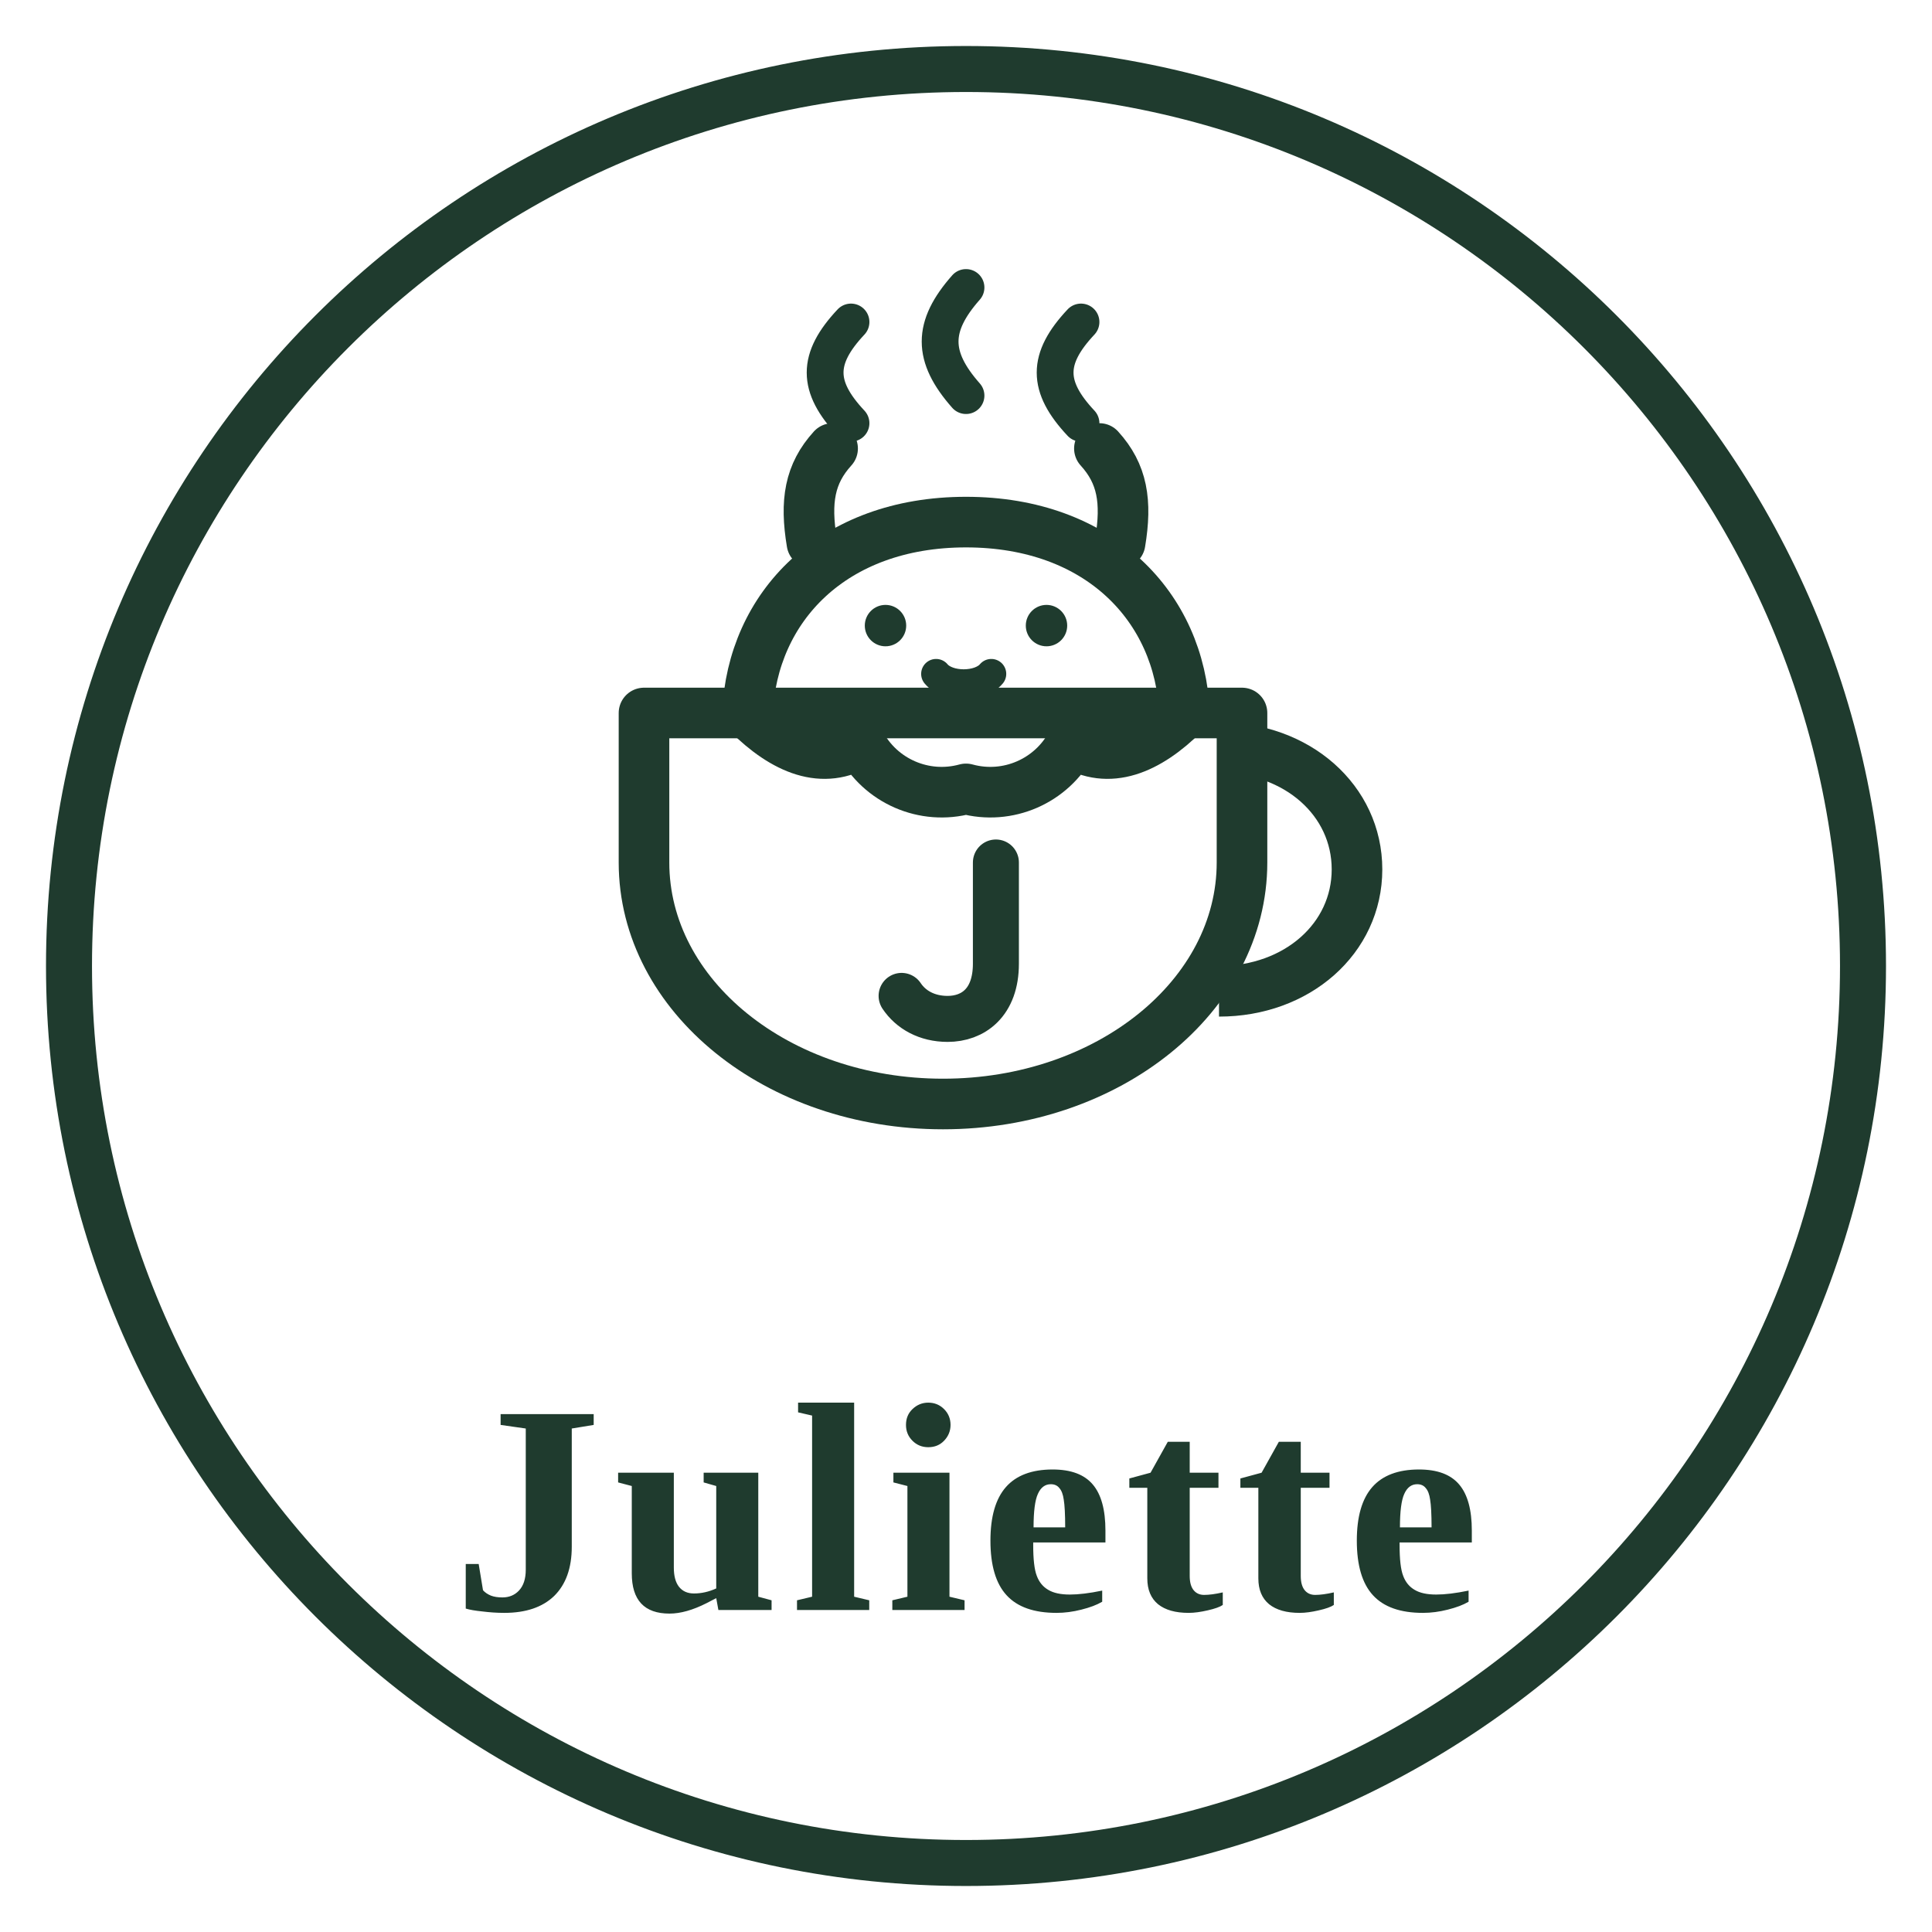
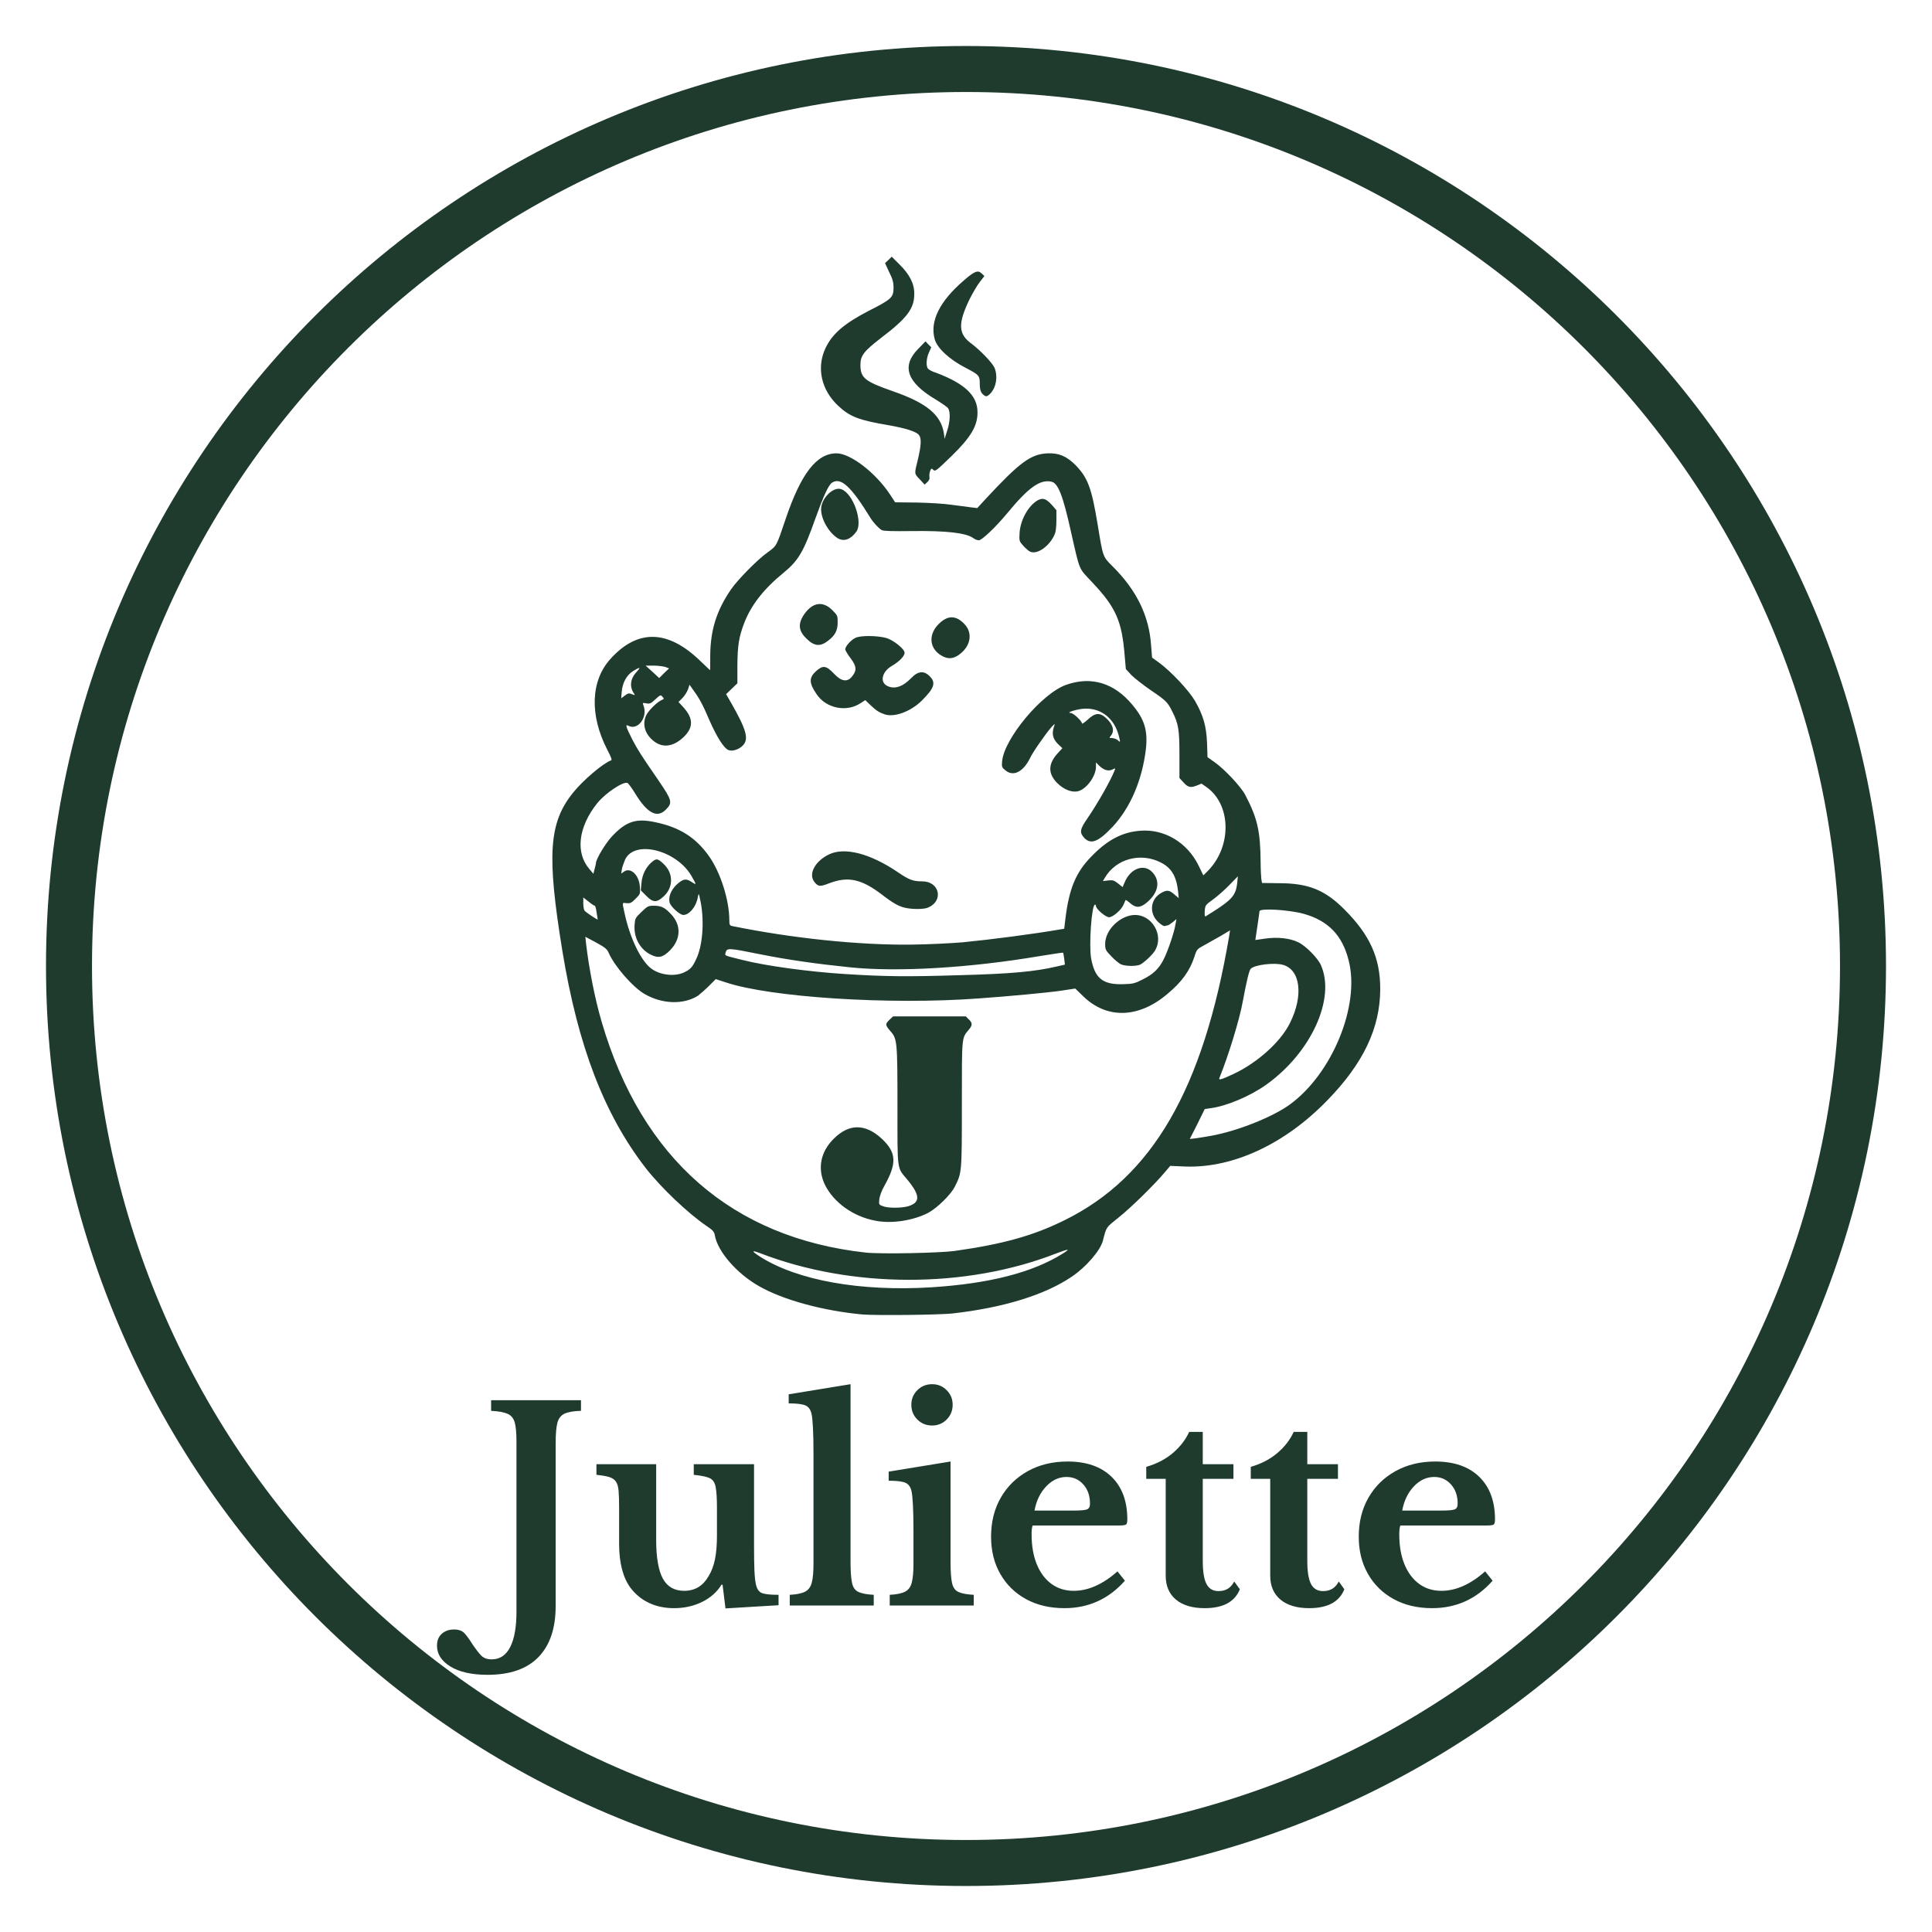
<svg xmlns="http://www.w3.org/2000/svg" viewBox="0 0 84 84" width="84" height="84">
  <circle cx="42" cy="42" r="39" fill="none" stroke="#1F3B2E" stroke-width="2" />
-   <g transform="translate(18 8)">
-     <path d="M19 6c-1.5 1.6-1.5 2.8 0 4.4M24 4.5c-1.5 1.7-1.5 3 0 4.7M29 6c-1.5 1.6-1.5 2.8 0 4.4" fill="none" stroke="#1F3B2E" stroke-width="1.6" stroke-linecap="round" />
-     <path d="M35 24.5c3.4 0 6 2.3 6 5.3s-2.6 5.3-6 5.3" fill="none" stroke="#1F3B2E" stroke-width="2.2" />
-     <path d="M10 23h26v6.5c0 5.8-5.8 10.5-13 10.5S10 35.3 10 29.5V23z" fill="none" stroke="#1F3B2E" stroke-width="2.2" stroke-linejoin="round" />
-     <path d="M14.5 23c.2-4.6 3.7-8.3 9.5-8.3s9.3 3.7 9.5 8.3c-1.6 1.6-3.3 2.3-4.9 1.3a4 4 0 0 1-4.6 2 4 4 0 0 1-4.6-2c-1.6 1-3.3.3-4.9-1.3z" fill="none" stroke="#1F3B2E" stroke-width="2.2" stroke-linejoin="round" />
-     <path d="M17.3 15.6c-.3-1.8-.1-3 .9-4.1M30.7 15.6c.3-1.8.1-3-.9-4.1" fill="none" stroke="#1F3B2E" stroke-width="2.2" stroke-linecap="round" />
-     <circle cx="20.5" cy="19.2" r="0.9" fill="#1F3B2E" />
-     <circle cx="27.5" cy="19.2" r="0.9" fill="#1F3B2E" />
-     <path d="M22.7 21.3c.5.6 1.9.6 2.4 0" fill="none" stroke="#1F3B2E" stroke-width="1.3" stroke-linecap="round" />
-     <path d="M25.3 29.5v4.4c0 1.7-1 2.4-2.1 2.4-.9 0-1.6-.4-2-1" fill="none" stroke="#1F3B2E" stroke-width="2" stroke-linecap="round" stroke-linejoin="round" />
-   </g>
-   <text x="42" y="70" text-anchor="middle" fill="#1F3B2E" font-family="'Libre Baskerville', Georgia, 'Times New Roman', serif" font-size="13" font-weight="700" letter-spacing="0.5">Juliette</text>
+   <path d="M37.49 57.15C35.78 56.99 34.05 56.52 33.00 55.92C32.03 55.37 31.20 54.41 31.08 53.71C31.05 53.55 31.00 53.49 30.73 53.31C29.92 52.76 28.74 51.64 28.07 50.78C26.27 48.45 25.13 45.49 24.45 41.34C23.77 37.17 23.86 35.77 24.92 34.46C25.35 33.92 26.24 33.17 26.57 33.06C26.62 33.05 26.57 32.91 26.40 32.59C25.63 31.09 25.68 29.60 26.54 28.65C27.72 27.34 29.04 27.37 30.45 28.74C30.68 28.96 30.87 29.14 30.87 29.14C30.88 29.14 30.88 28.85 30.88 28.49C30.89 27.40 31.15 26.55 31.78 25.63C32.05 25.23 32.93 24.33 33.37 24.02C33.78 23.72 33.75 23.77 34.16 22.56C34.83 20.58 35.51 19.71 36.37 19.71C36.97 19.71 38.06 20.54 38.69 21.49L38.92 21.84L39.87 21.85C40.39 21.86 41.08 21.90 41.39 21.95C41.71 21.99 42.09 22.04 42.23 22.06L42.49 22.09L42.83 21.72C44.34 20.09 44.81 19.75 45.54 19.71C46.04 19.69 46.37 19.83 46.77 20.23C47.30 20.78 47.46 21.22 47.72 22.78C47.96 24.24 47.94 24.19 48.37 24.62C49.43 25.67 49.97 26.80 50.05 28.09L50.09 28.59L50.42 28.83C50.94 29.22 51.69 30.02 51.96 30.48C52.31 31.09 52.45 31.56 52.48 32.30L52.50 32.92L52.81 33.14C53.25 33.45 53.95 34.20 54.14 34.56C54.67 35.57 54.80 36.13 54.81 37.51C54.81 37.80 54.83 38.12 54.84 38.22L54.87 38.39L55.61 38.40C56.88 38.40 57.61 38.69 58.46 39.55C59.56 40.65 60.01 41.65 60.01 42.99C60.01 44.69 59.28 46.23 57.71 47.84C55.88 49.73 53.64 50.78 51.57 50.72L50.88 50.69L50.66 50.95C50.20 51.50 49.16 52.52 48.64 52.93C48.07 53.39 48.11 53.33 47.95 53.95C47.84 54.37 47.22 55.09 46.61 55.50C45.44 56.30 43.62 56.86 41.39 57.11C40.77 57.17 38.11 57.20 37.49 57.15ZM40.49 55.97C43.01 55.81 44.90 55.33 46.23 54.49C46.56 54.28 46.47 54.29 45.89 54.51C41.98 56.03 37.02 56.02 33.06 54.49C32.66 54.34 32.66 54.39 33.05 54.64C34.67 55.67 37.40 56.16 40.49 55.97ZM41.50 54.39C43.62 54.09 44.91 53.73 46.27 53.06C50.10 51.18 52.31 47.36 53.44 40.71L53.48 40.45L53.08 40.69C52.85 40.82 52.53 41.00 52.35 41.10C52.05 41.26 52.03 41.28 51.93 41.60C51.73 42.21 51.38 42.70 50.75 43.22C49.50 44.28 48.12 44.31 47.10 43.32L46.75 42.98L46.16 43.07C45.55 43.16 43.83 43.32 42.55 43.41C38.67 43.70 33.48 43.36 31.55 42.71L31.12 42.57L30.82 42.87C30.66 43.03 30.44 43.22 30.35 43.29C29.72 43.69 28.79 43.66 28.03 43.22C27.52 42.93 26.72 42.01 26.47 41.44C26.40 41.27 26.32 41.20 25.92 40.98L25.45 40.73L25.48 41.02C25.61 42.13 25.87 43.45 26.16 44.43C27.90 50.38 31.84 53.82 37.64 54.46C38.27 54.53 40.82 54.48 41.50 54.39ZM38.04 53.07C37.09 52.89 36.25 52.28 35.87 51.52C35.53 50.82 35.67 50.08 36.25 49.51C36.92 48.84 37.63 48.85 38.35 49.52C38.98 50.12 39.00 50.58 38.45 51.56C38.33 51.77 38.25 52.00 38.23 52.14C38.21 52.37 38.21 52.38 38.38 52.44C38.58 52.53 39.17 52.53 39.47 52.45C40.02 52.29 40.02 51.98 39.45 51.29C38.99 50.74 39.02 50.96 39.02 48.15C39.02 45.29 39.01 45.17 38.72 44.84C38.48 44.56 38.48 44.53 38.67 44.34L38.83 44.19L40.41 44.19L41.99 44.19L42.12 44.32C42.28 44.47 42.29 44.57 42.13 44.76C41.81 45.15 41.82 44.98 41.82 48.00C41.82 51.00 41.82 50.99 41.51 51.60C41.34 51.94 40.75 52.52 40.36 52.73C39.71 53.07 38.75 53.22 38.04 53.07ZM52.67 49.38C53.82 49.17 55.34 48.56 56.07 48.03C57.92 46.69 59.14 43.72 58.64 41.77C58.37 40.67 57.75 40.03 56.68 39.73C56.02 39.55 54.76 39.48 54.76 39.62C54.76 39.64 54.72 39.93 54.67 40.26L54.58 40.87L55.00 40.81C55.54 40.73 56.09 40.79 56.45 40.97C56.77 41.12 57.30 41.66 57.43 41.96C58.08 43.42 57.00 45.78 55.04 47.17C54.35 47.66 53.33 48.09 52.65 48.18L52.38 48.22L52.06 48.87L51.73 49.52L52.00 49.49C52.14 49.47 52.45 49.42 52.67 49.38ZM53.64 46.69C54.68 46.20 55.69 45.29 56.09 44.47C56.68 43.28 56.54 42.16 55.78 41.95C55.40 41.84 54.54 41.95 54.38 42.12C54.31 42.19 54.20 42.65 54.03 43.56C53.89 44.34 53.40 45.93 53.02 46.86C52.97 46.98 53.08 46.95 53.64 46.69ZM49.67 42.59C50.14 42.36 50.39 42.12 50.60 41.70C50.78 41.34 51.06 40.52 51.11 40.18L51.15 39.96L50.98 40.10C50.89 40.17 50.80 40.23 50.78 40.23C50.75 40.23 50.70 40.25 50.66 40.26C50.61 40.28 50.50 40.22 50.38 40.11C49.93 39.71 50.01 39.06 50.53 38.80C50.74 38.69 50.85 38.70 51.06 38.89L51.25 39.05L51.22 38.75C51.15 38.10 50.93 37.73 50.47 37.50C49.59 37.05 48.52 37.34 48.04 38.16L47.95 38.31L48.18 38.28C48.38 38.26 48.43 38.27 48.61 38.41L48.81 38.57L48.89 38.38C49.14 37.76 49.73 37.54 50.09 37.91C50.47 38.30 50.37 38.82 49.85 39.25C49.57 39.48 49.38 39.48 49.14 39.27C49.04 39.18 48.95 39.12 48.94 39.13C48.93 39.14 48.90 39.22 48.86 39.31C48.77 39.55 48.39 39.88 48.22 39.88C48.07 39.88 47.65 39.52 47.65 39.39C47.65 39.36 47.63 39.33 47.61 39.33C47.46 39.33 47.34 41.10 47.44 41.67C47.60 42.54 47.95 42.82 48.84 42.79C49.25 42.78 49.34 42.76 49.67 42.59ZM41.70 42.40C44.00 42.34 45.01 42.24 45.95 42.02L46.30 41.94L46.27 41.68C46.25 41.54 46.23 41.42 46.22 41.42C46.22 41.41 45.76 41.48 45.20 41.57C42.19 42.08 39.06 42.27 36.98 42.06C35.52 41.91 34.24 41.73 33.05 41.49C31.66 41.21 31.61 41.21 31.55 41.41C31.51 41.56 31.45 41.53 32.29 41.74C33.32 42.00 35.17 42.25 36.75 42.35C38.49 42.46 39.45 42.47 41.70 42.40ZM29.78 42.26C30.02 42.14 30.11 42.04 30.26 41.72C30.54 41.16 30.63 40.12 30.47 39.25C30.38 38.81 30.38 38.80 30.34 39.01C30.27 39.42 29.97 39.78 29.71 39.78C29.55 39.78 29.15 39.41 29.11 39.23C29.06 38.99 29.17 38.71 29.40 38.48C29.69 38.21 29.82 38.18 30.06 38.34C30.30 38.50 30.29 38.48 30.05 38.06C29.38 36.95 27.59 36.51 27.18 37.37C27.13 37.49 27.06 37.68 27.04 37.78L27.01 37.98L27.14 37.89C27.42 37.70 27.79 38.05 27.82 38.55C27.84 38.87 27.84 38.87 27.63 39.08C27.45 39.26 27.40 39.28 27.25 39.27C27.04 39.24 27.05 39.22 27.15 39.68C27.38 40.78 27.88 41.81 28.34 42.13C28.74 42.41 29.38 42.47 29.78 42.26ZM48.72 41.92C48.63 41.87 48.45 41.72 48.31 41.57C48.07 41.32 48.05 41.28 48.05 41.04C48.05 40.42 48.72 39.78 49.36 39.78C50.09 39.79 50.59 40.64 50.24 41.29C50.15 41.48 49.72 41.88 49.55 41.95C49.34 42.02 48.91 42.01 48.72 41.92ZM28.30 41.51C27.83 41.28 27.55 40.77 27.59 40.22C27.61 39.93 27.62 39.91 27.89 39.65C28.16 39.39 28.19 39.38 28.43 39.38C28.74 39.38 28.90 39.45 29.17 39.74C29.63 40.22 29.61 40.84 29.12 41.33C28.82 41.63 28.62 41.67 28.30 41.51ZM41.85 40.97C43.09 40.85 44.93 40.61 46.09 40.41L46.27 40.38L46.33 39.88C46.49 38.63 46.78 37.93 47.43 37.26C48.13 36.53 48.78 36.18 49.57 36.12C50.62 36.03 51.63 36.63 52.12 37.65L52.32 38.06L52.53 37.85C53.57 36.78 53.53 34.96 52.44 34.21L52.24 34.07L52.02 34.16C51.75 34.26 51.64 34.23 51.44 34.00L51.28 33.83L51.28 32.83C51.28 31.73 51.24 31.47 50.97 30.94C50.77 30.53 50.70 30.46 50.02 30.00C49.70 29.78 49.33 29.49 49.19 29.35L48.95 29.09L48.90 28.52C48.78 27.00 48.52 26.41 47.48 25.31C46.89 24.68 46.96 24.86 46.58 23.19C46.21 21.51 46.00 20.99 45.70 20.94C45.21 20.84 44.71 21.20 43.78 22.33C43.28 22.93 42.69 23.49 42.56 23.49C42.49 23.49 42.38 23.45 42.31 23.39C41.99 23.17 41.16 23.07 39.63 23.09C38.81 23.10 38.41 23.09 38.34 23.05C38.20 22.97 37.97 22.72 37.84 22.51C37.00 21.14 36.55 20.73 36.17 20.99C36.02 21.09 35.79 21.60 35.46 22.52C34.94 23.99 34.72 24.37 34.06 24.91C33.20 25.61 32.66 26.31 32.36 27.08C32.12 27.71 32.07 28.06 32.06 28.93L32.06 29.71L31.81 29.95L31.57 30.18L31.80 30.58C32.46 31.74 32.57 32.14 32.29 32.42C32.12 32.59 31.84 32.68 31.67 32.61C31.48 32.54 31.17 32.05 30.86 31.35C30.55 30.62 30.41 30.37 30.14 30.00L29.98 29.77L29.91 29.98C29.87 30.09 29.76 30.26 29.67 30.35L29.50 30.52L29.72 30.76C30.15 31.24 30.15 31.63 29.73 32.04C29.25 32.50 28.75 32.54 28.34 32.15C28.01 31.84 27.93 31.45 28.10 31.09C28.20 30.89 28.56 30.53 28.76 30.44C28.88 30.39 28.88 30.38 28.80 30.29C28.72 30.20 28.71 30.21 28.50 30.40C28.30 30.59 28.25 30.61 28.10 30.58C27.93 30.55 27.93 30.55 27.98 30.68C28.17 31.19 27.73 31.78 27.31 31.55C27.18 31.48 27.21 31.60 27.50 32.17C27.74 32.62 27.87 32.83 28.65 33.96C29.22 34.80 29.25 34.90 28.95 35.20C28.57 35.59 28.14 35.36 27.61 34.49C27.47 34.26 27.32 34.06 27.28 34.04C27.09 33.97 26.31 34.49 25.96 34.93C25.14 35.96 25.01 37.08 25.63 37.79L25.80 37.99L25.85 37.79C25.88 37.68 25.91 37.56 25.91 37.53C25.91 37.35 26.34 36.64 26.63 36.34C27.24 35.70 27.67 35.57 28.50 35.75C29.55 35.97 30.25 36.41 30.83 37.23C31.33 37.94 31.71 39.14 31.71 40.02C31.71 40.20 31.73 40.24 31.82 40.26C34.41 40.79 37.35 41.10 39.65 41.07C40.40 41.06 41.39 41.01 41.85 40.97ZM25.94 39.68C25.92 39.51 25.88 39.38 25.86 39.38C25.83 39.38 25.71 39.30 25.59 39.20L25.36 39.02L25.36 39.27C25.36 39.40 25.38 39.55 25.42 39.60C25.47 39.66 25.92 39.97 25.99 39.98C25.99 39.98 25.97 39.85 25.94 39.68ZM52.74 39.64C53.56 39.12 53.73 38.92 53.79 38.41L53.82 38.10L53.46 38.47C53.26 38.68 52.94 38.96 52.75 39.10C52.41 39.35 52.40 39.35 52.38 39.61C52.37 39.78 52.38 39.86 52.42 39.84C52.44 39.83 52.59 39.73 52.74 39.64ZM39.36 39.47C39.08 39.41 38.83 39.27 38.35 38.90C37.46 38.22 36.88 38.09 36.06 38.40C35.65 38.56 35.58 38.55 35.42 38.36C35.13 38.02 35.42 37.45 36.04 37.15C36.71 36.82 37.82 37.10 39.02 37.91C39.53 38.26 39.70 38.32 40.10 38.32C40.85 38.32 41.04 39.17 40.35 39.46C40.17 39.54 39.66 39.54 39.36 39.47ZM28.09 38.94L27.86 38.71L27.89 38.39C27.92 38.03 28.08 37.71 28.33 37.49C28.54 37.31 28.60 37.32 28.86 37.57C29.28 37.97 29.28 38.57 28.87 38.96C28.55 39.26 28.39 39.25 28.09 38.94ZM47.15 36.44C46.93 36.20 46.94 36.07 47.28 35.58C47.74 34.91 48.29 33.93 48.46 33.50C48.50 33.39 48.50 33.39 48.36 33.46C48.19 33.54 48.00 33.49 47.79 33.29L47.65 33.15L47.65 33.34C47.65 33.73 47.27 34.27 46.91 34.39C46.63 34.48 46.26 34.34 45.96 34.04C45.56 33.63 45.57 33.22 45.97 32.77L46.19 32.53L45.98 32.33C45.77 32.11 45.72 31.89 45.83 31.58C45.88 31.44 45.87 31.45 45.70 31.63C45.46 31.91 44.91 32.69 44.78 32.97C44.48 33.57 44.05 33.78 43.71 33.49C43.56 33.37 43.55 33.34 43.57 33.10C43.66 32.11 45.31 30.13 46.37 29.77C47.46 29.39 48.45 29.70 49.23 30.64C49.77 31.28 49.91 31.77 49.82 32.58C49.66 33.91 49.15 35.11 48.39 35.93C47.76 36.60 47.44 36.73 47.15 36.44ZM48.64 31.98C48.45 31.25 47.90 30.80 47.20 30.81C46.89 30.81 46.29 30.99 46.56 31.00C46.68 31.01 47.04 31.35 47.04 31.45C47.04 31.49 47.15 31.42 47.29 31.29C47.61 30.99 47.81 30.97 48.08 31.21C48.40 31.50 48.48 31.79 48.28 32.01C48.22 32.08 48.23 32.09 48.36 32.09C48.45 32.10 48.55 32.14 48.60 32.18C48.71 32.30 48.72 32.27 48.64 31.98ZM38.47 31.06C38.23 30.98 38.09 30.89 37.86 30.67L37.62 30.44L37.42 30.57C36.81 30.98 35.92 30.80 35.51 30.19C35.17 29.70 35.17 29.47 35.47 29.19C35.78 28.91 35.92 28.93 36.27 29.30C36.57 29.62 36.83 29.67 37.03 29.43C37.26 29.16 37.25 28.98 36.99 28.63C36.86 28.46 36.75 28.28 36.75 28.23C36.75 28.11 36.98 27.84 37.18 27.74C37.39 27.62 38.14 27.63 38.54 27.74C38.86 27.84 39.33 28.22 39.33 28.38C39.33 28.53 39.09 28.77 38.78 28.95C38.35 29.20 38.24 29.65 38.57 29.82C38.89 29.98 39.24 29.87 39.63 29.47C39.92 29.17 40.18 29.15 40.43 29.41C40.70 29.69 40.62 29.92 40.08 30.46C39.61 30.93 38.89 31.20 38.47 31.06ZM27.47 30.18C27.62 30.24 27.62 30.23 27.55 30.13C27.36 29.84 27.41 29.49 27.69 29.20C27.88 29.00 27.82 28.99 27.52 29.18C27.24 29.36 27.06 29.69 27.03 30.09L27.01 30.36L27.17 30.24C27.30 30.14 27.35 30.13 27.47 30.18ZM28.93 29.00C28.83 28.97 28.61 28.94 28.42 28.94L28.07 28.94L28.37 29.21L28.66 29.48L28.87 29.27L29.09 29.06L28.93 29.00ZM41.04 28.56C40.38 28.26 40.31 27.55 40.90 27.05C41.25 26.75 41.58 26.77 41.92 27.12C42.29 27.49 42.22 28.04 41.77 28.41C41.52 28.62 41.29 28.67 41.04 28.56ZM35.09 27.79C34.71 27.44 34.68 27.12 34.97 26.70C35.34 26.18 35.78 26.12 36.19 26.53C36.42 26.76 36.42 26.78 36.42 27.06C36.42 27.41 36.31 27.63 36.00 27.86C35.67 28.12 35.41 28.10 35.09 27.79ZM44.80 23.99C44.74 23.97 44.61 23.86 44.50 23.74C44.31 23.53 44.31 23.52 44.33 23.16C44.37 22.58 44.73 21.96 45.14 21.74C45.35 21.64 45.48 21.68 45.73 21.95L45.93 22.18L45.93 22.61C45.93 22.88 45.91 23.11 45.86 23.22C45.65 23.73 45.11 24.12 44.80 23.99ZM36.42 23.40C36.03 23.15 35.70 22.58 35.70 22.14C35.70 21.67 36.23 21.14 36.58 21.27C37.10 21.46 37.53 22.71 37.23 23.12C36.98 23.46 36.69 23.56 36.42 23.40ZM39.99 20.84C39.74 20.58 39.75 20.62 39.91 19.97C40.05 19.37 40.07 19.07 39.96 18.92C39.86 18.77 39.38 18.62 38.65 18.49C37.34 18.27 36.95 18.12 36.44 17.64C35.71 16.96 35.49 15.99 35.89 15.14C36.18 14.52 36.70 14.07 37.76 13.52C38.77 13.01 38.85 12.93 38.85 12.50C38.85 12.28 38.81 12.13 38.66 11.83L38.48 11.44L38.63 11.30L38.77 11.16L39.10 11.49C39.55 11.93 39.76 12.34 39.75 12.79C39.75 13.42 39.43 13.84 38.31 14.69C37.56 15.27 37.41 15.46 37.41 15.86C37.41 16.43 37.59 16.58 38.82 17.01C40.29 17.52 40.92 18.04 41.04 18.85L41.07 19.08L41.18 18.73C41.31 18.34 41.33 17.91 41.22 17.75C41.18 17.69 40.94 17.53 40.70 17.38C39.43 16.63 39.18 15.92 39.92 15.17L40.24 14.84L40.36 14.97L40.49 15.10L40.39 15.32C40.27 15.59 40.25 15.94 40.36 16.04C40.40 16.08 40.54 16.16 40.68 16.20C41.94 16.67 42.51 17.20 42.50 17.94C42.50 18.52 42.21 19.01 41.38 19.82C40.71 20.47 40.66 20.51 40.58 20.43C40.50 20.35 40.49 20.36 40.44 20.48C40.41 20.56 40.40 20.67 40.41 20.73C40.43 20.81 40.40 20.88 40.32 20.96L40.20 21.07L39.99 20.84ZM42.71 17.12C42.63 17.03 42.61 16.94 42.60 16.75C42.60 16.32 42.59 16.31 41.98 15.99C41.28 15.63 40.75 15.14 40.64 14.75C40.42 13.97 40.85 13.10 41.91 12.19C42.37 11.79 42.52 11.73 42.68 11.89L42.80 12.00L42.60 12.26C42.49 12.40 42.29 12.74 42.15 13.02C41.64 14.08 41.66 14.53 42.25 14.95C42.63 15.24 43.14 15.77 43.24 15.99C43.39 16.36 43.32 16.82 43.07 17.10C42.91 17.26 42.86 17.27 42.71 17.12Z" fill="#1F3B2E" fill-rule="evenodd" />
+   <path d="M21.203 72.818Q20.171 72.818 19.585 72.459Q19.0 72.099 19.0 71.554Q19.0 71.218 19.209 71.033Q19.417 70.847 19.742 70.847Q20.043 70.847 20.194 71.01Q20.345 71.172 20.553 71.508Q20.751 71.798 20.913 71.972Q21.075 72.146 21.377 72.146Q21.91 72.146 22.182 71.612Q22.455 71.079 22.455 70.071V62.663Q22.455 62.118 22.379 61.846Q22.304 61.573 22.066 61.469Q21.829 61.364 21.353 61.341V60.878H25.26V61.341Q24.785 61.353 24.547 61.463Q24.309 61.573 24.234 61.863Q24.159 62.153 24.159 62.744V69.827Q24.159 71.276 23.411 72.047Q22.663 72.818 21.203 72.818ZM31.172 66.767V65.561Q31.172 64.935 31.114 64.645Q31.056 64.355 30.848 64.263Q30.639 64.17 30.164 64.123V63.66H32.784V67.172Q32.784 67.88 32.801 68.279Q32.819 68.679 32.865 68.877Q32.923 69.166 33.103 69.253Q33.282 69.34 33.85 69.34V69.792L31.543 69.931L31.416 68.9H31.369Q31.08 69.375 30.529 69.647Q29.978 69.92 29.306 69.92Q28.703 69.92 28.222 69.694Q27.741 69.468 27.416 69.039Q26.918 68.366 26.918 67.126V65.561Q26.918 65.086 26.895 64.813Q26.871 64.541 26.773 64.408Q26.674 64.274 26.477 64.216Q26.28 64.158 25.932 64.123V63.66H28.529V66.941Q28.529 68.1 28.819 68.633Q29.109 69.166 29.746 69.166Q30.442 69.166 30.801 68.54Q30.998 68.227 31.085 67.798Q31.172 67.369 31.172 66.767ZM36.98 60.182V67.903Q36.98 68.517 37.044 68.819Q37.108 69.12 37.328 69.218Q37.548 69.317 37.989 69.34V69.804H34.337V69.34Q34.778 69.317 34.998 69.207Q35.218 69.097 35.294 68.813Q35.369 68.529 35.369 67.984V63.196Q35.369 62.524 35.346 62.083Q35.323 61.643 35.288 61.492Q35.23 61.202 35.027 61.109Q34.824 61.017 34.291 61.017V60.622ZM41.328 63.544V67.903Q41.328 68.517 41.391 68.819Q41.455 69.12 41.675 69.218Q41.896 69.317 42.336 69.34V69.804H38.684V69.34Q39.125 69.317 39.345 69.207Q39.566 69.097 39.641 68.813Q39.716 68.529 39.716 67.984V66.558Q39.716 65.886 39.693 65.445Q39.67 65.005 39.635 64.854Q39.577 64.564 39.374 64.471Q39.171 64.379 38.638 64.379V63.984ZM39.623 61.075Q39.623 60.704 39.884 60.443Q40.145 60.182 40.528 60.182Q40.899 60.182 41.16 60.443Q41.42 60.704 41.42 61.075Q41.42 61.457 41.16 61.718Q40.899 61.979 40.528 61.979Q40.145 61.979 39.884 61.718Q39.623 61.457 39.623 61.075ZM48.585 68.32 48.909 68.726Q47.854 69.92 46.278 69.92Q45.327 69.92 44.608 69.526Q43.89 69.132 43.49 68.43Q43.09 67.729 43.09 66.813Q43.09 65.851 43.513 65.115Q43.936 64.379 44.69 63.961Q45.443 63.544 46.417 63.544Q47.646 63.544 48.33 64.21Q49.014 64.877 49.014 66.059Q49.014 66.245 48.956 66.286Q48.898 66.326 48.631 66.326H44.898Q44.875 66.384 44.863 66.477Q44.852 66.57 44.852 66.709Q44.852 67.462 45.078 68.013Q45.304 68.564 45.715 68.865Q46.127 69.166 46.683 69.166Q47.17 69.166 47.651 68.946Q48.133 68.726 48.585 68.32ZM44.979 65.677H46.66Q47.136 65.677 47.263 65.625Q47.391 65.573 47.391 65.376Q47.391 64.865 47.101 64.541Q46.811 64.216 46.37 64.216Q45.872 64.216 45.484 64.628Q45.095 65.039 44.979 65.677ZM50.683 64.297H49.837V63.776Q50.521 63.579 50.996 63.173Q51.471 62.767 51.703 62.257H52.294V63.66H53.628V64.297H52.294V67.856Q52.294 68.564 52.457 68.871Q52.619 69.178 52.978 69.178Q53.21 69.178 53.378 69.079Q53.546 68.981 53.662 68.761L53.906 69.097Q53.581 69.92 52.376 69.92Q51.576 69.92 51.129 69.549Q50.683 69.178 50.683 68.506ZM55.227 64.297H54.381V63.776Q55.065 63.579 55.54 63.173Q56.016 62.767 56.247 62.257H56.839V63.66H58.172V64.297H56.839V67.856Q56.839 68.564 57.001 68.871Q57.163 69.178 57.523 69.178Q57.755 69.178 57.923 69.079Q58.091 68.981 58.207 68.761L58.45 69.097Q58.126 69.92 56.92 69.92Q56.12 69.92 55.674 69.549Q55.227 69.178 55.227 68.506ZM64.571 68.32 64.896 68.726Q63.841 69.92 62.264 69.92Q61.314 69.92 60.595 69.526Q59.876 69.132 59.476 68.43Q59.076 67.729 59.076 66.813Q59.076 65.851 59.499 65.115Q59.922 64.379 60.676 63.961Q61.429 63.544 62.403 63.544Q63.632 63.544 64.316 64.21Q65 64.877 65 66.059Q65 66.245 64.942 66.286Q64.884 66.326 64.617 66.326H60.885Q60.861 66.384 60.85 66.477Q60.838 66.57 60.838 66.709Q60.838 67.462 61.064 68.013Q61.29 68.564 61.702 68.865Q62.113 69.166 62.67 69.166Q63.157 69.166 63.638 68.946Q64.119 68.726 64.571 68.32ZM60.966 65.677H62.647Q63.122 65.677 63.249 65.625Q63.377 65.573 63.377 65.376Q63.377 64.865 63.087 64.541Q62.797 64.216 62.357 64.216Q61.858 64.216 61.47 64.628Q61.082 65.039 60.966 65.677Z" fill="#1F3B2E" fill-rule="evenodd" />
</svg>
